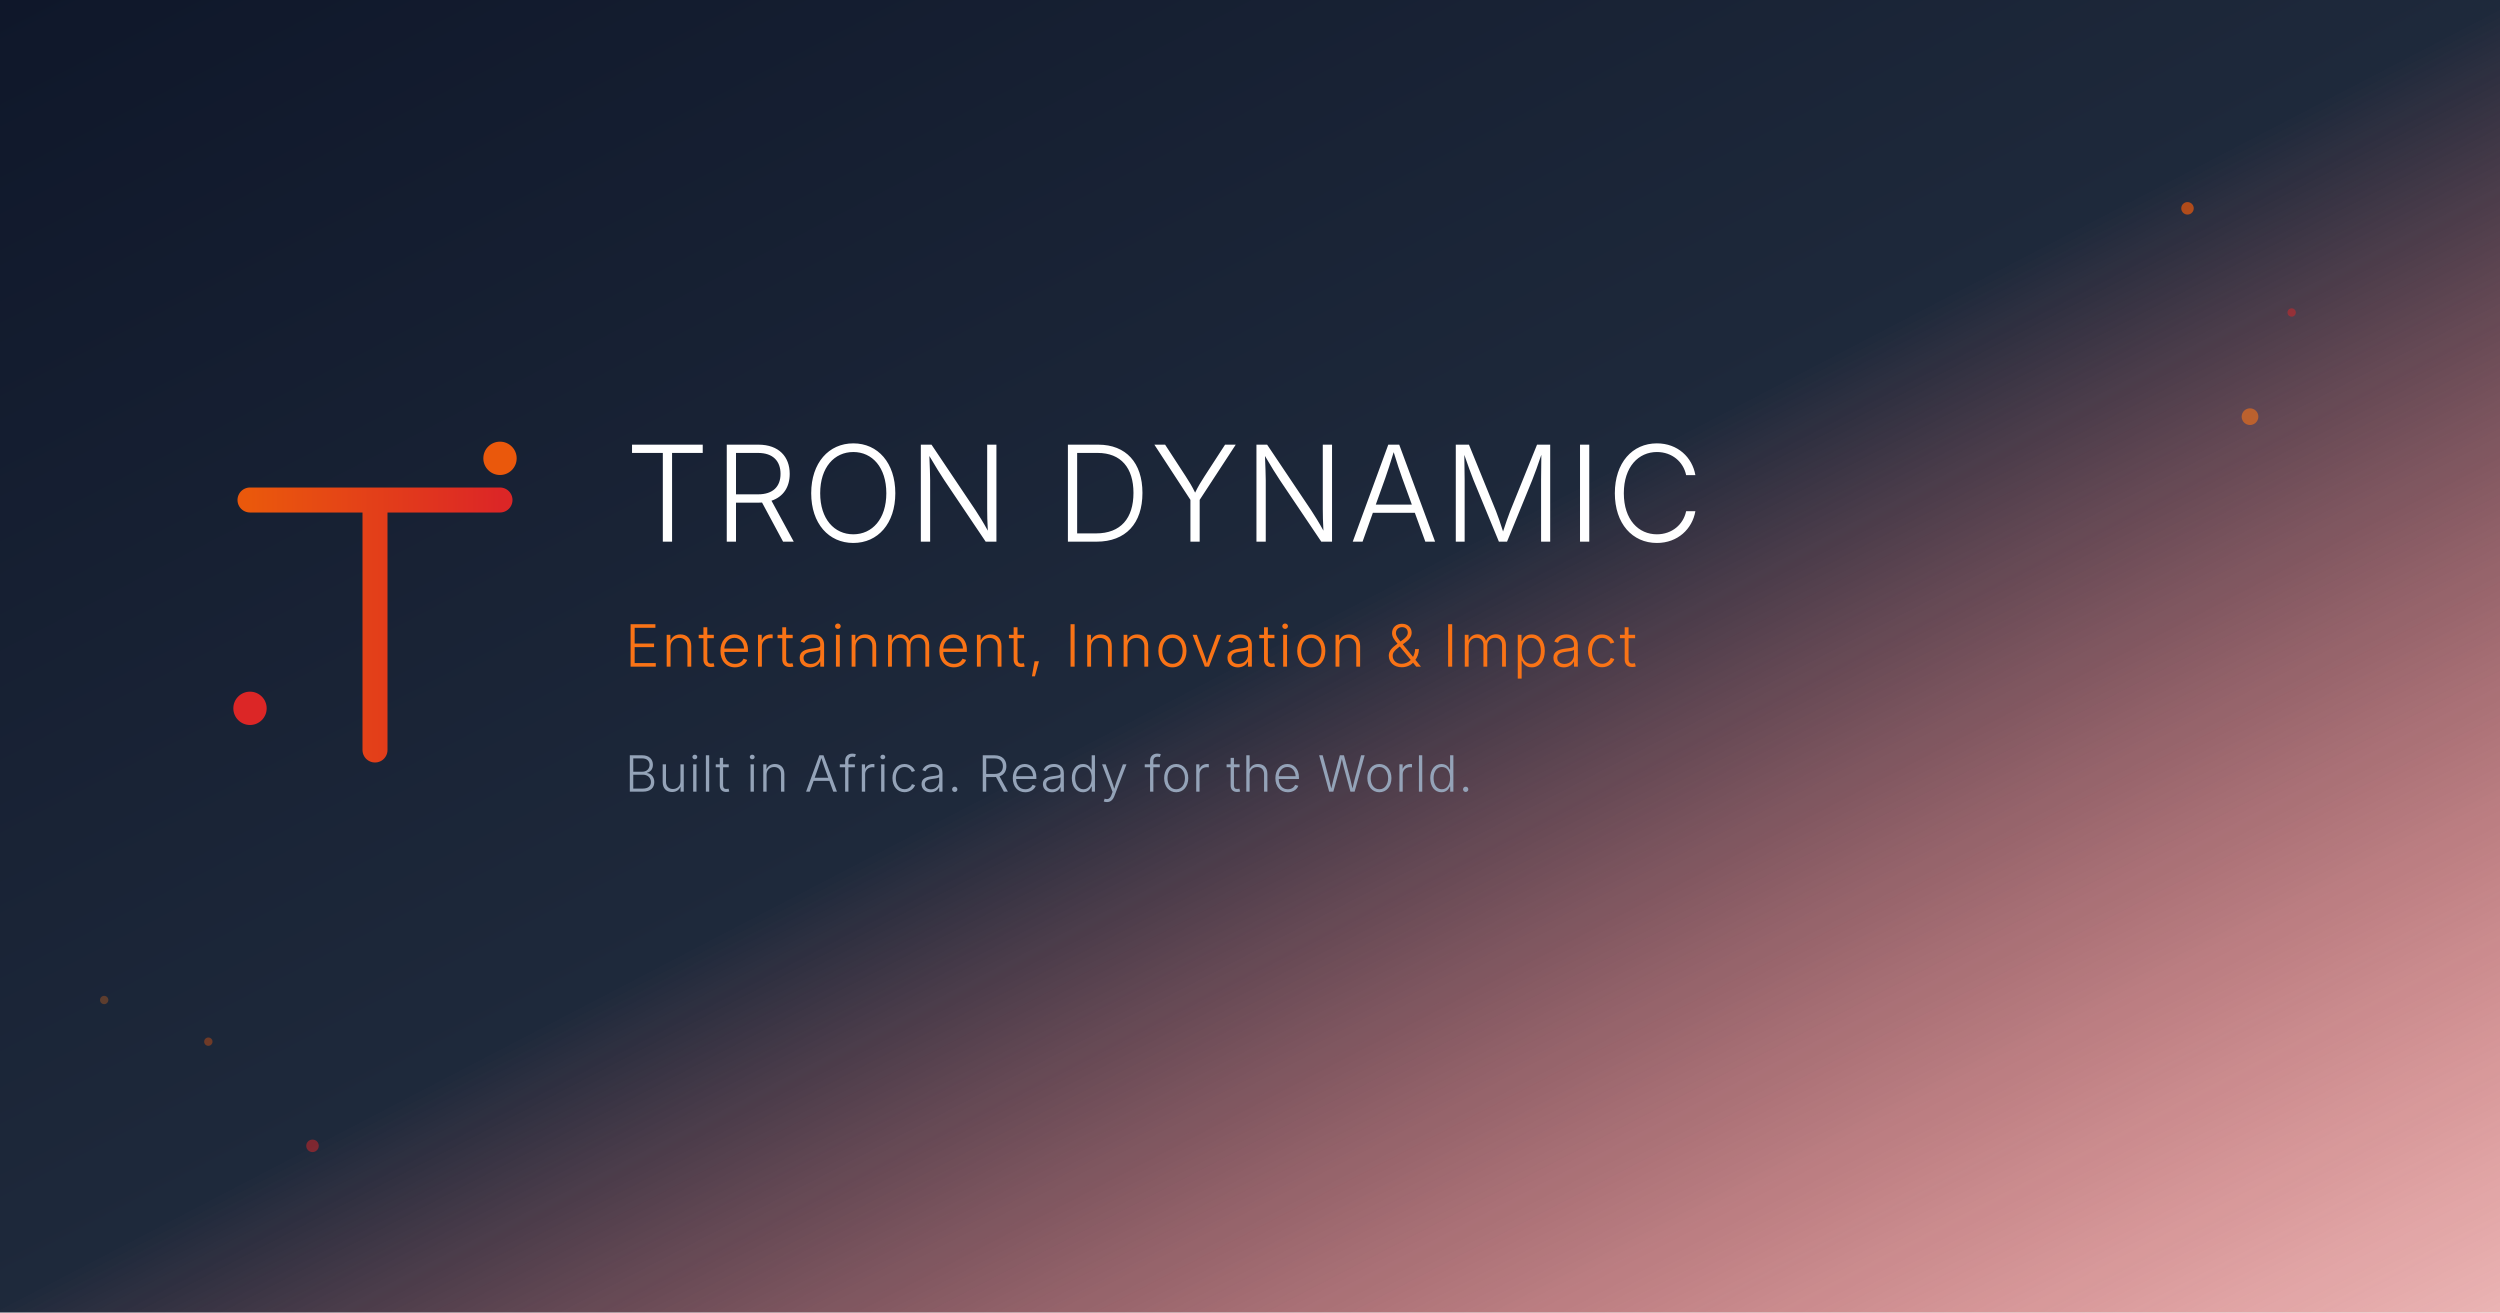
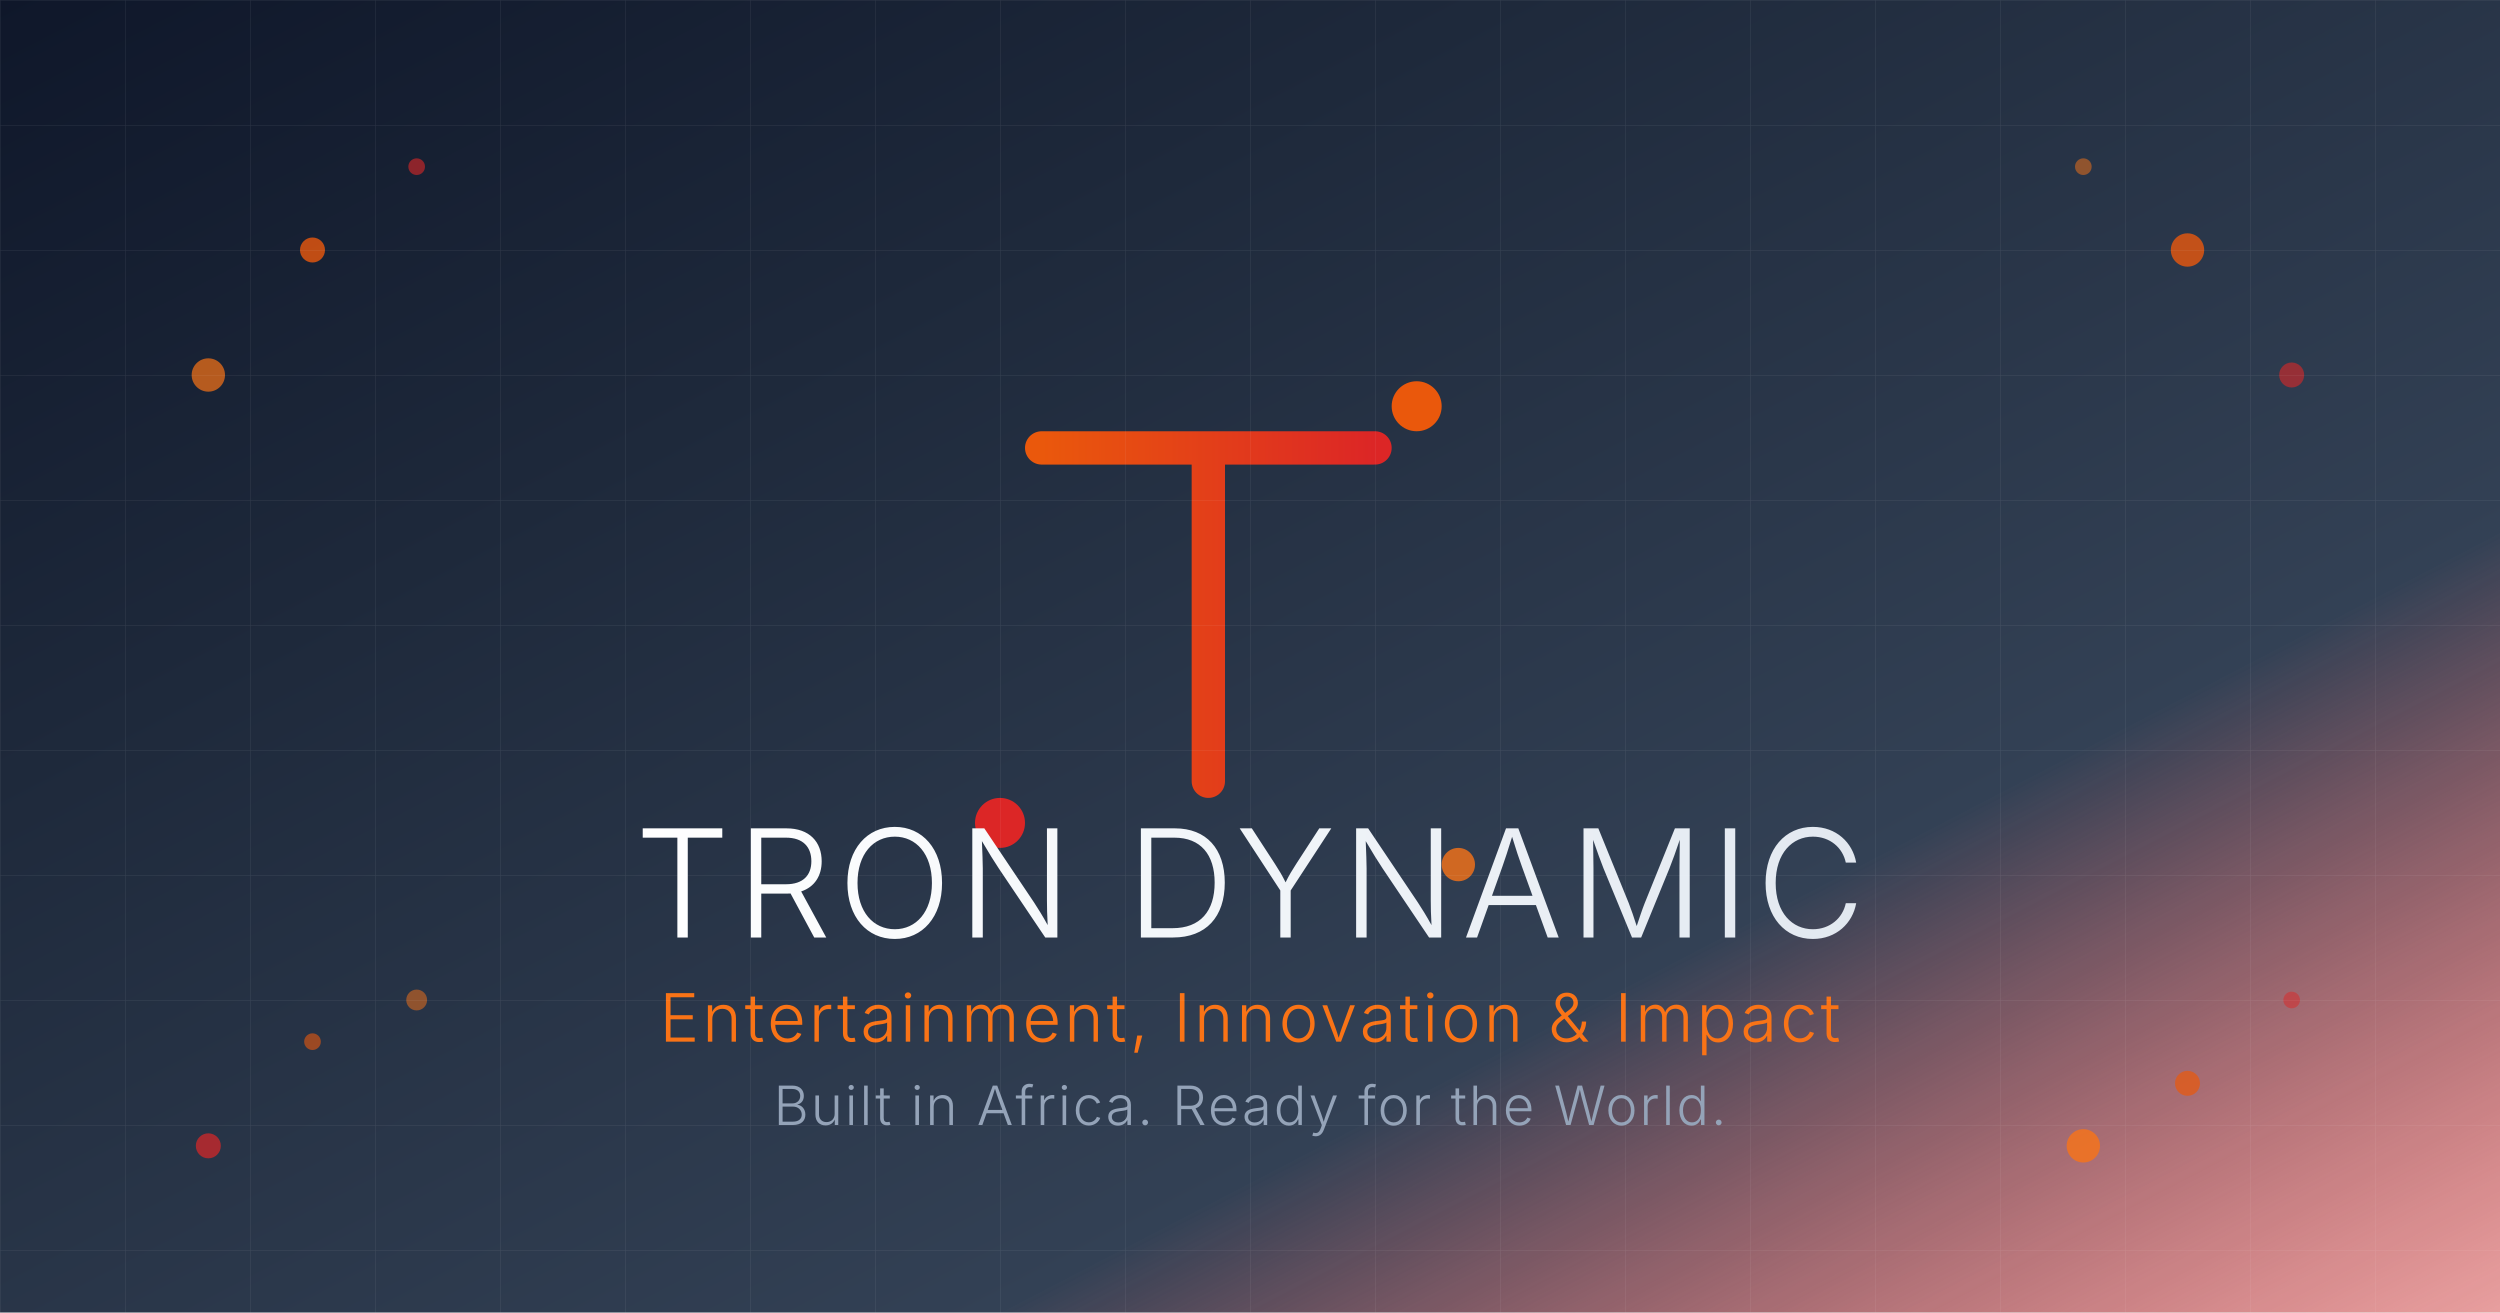
<svg xmlns="http://www.w3.org/2000/svg" width="1200" height="630" viewBox="0 0 1200 630" fill="none">
  <defs>
    <linearGradient id="bgGradient" x1="0%" y1="0%" x2="100%" y2="100%">
      <stop offset="0%" style="stop-color:#0f172a;stop-opacity:1" />
-       <stop offset="50%" style="stop-color:#1e293b;stop-opacity:1" />
-       <stop offset="100%" style="stop-color:#dc2626;stop-opacity:0.3" />
+       <stop offset="30%" style="stop-color:#1e293b;stop-opacity:1" />
+       <stop offset="70%" style="stop-color:#334155;stop-opacity:1" />
+       <stop offset="100%" style="stop-color:#dc2626;stop-opacity:0.4" />
    </linearGradient>
    <linearGradient id="logoGradient" x1="0%" y1="0%" x2="100%" y2="0%">
      <stop offset="0%" style="stop-color:#ea580c;stop-opacity:1" />
      <stop offset="100%" style="stop-color:#dc2626;stop-opacity:1" />
    </linearGradient>
+     <linearGradient id="textGradient" x1="0%" y1="0%" x2="100%" y2="0%">
+       <stop offset="0%" style="stop-color:#ffffff;stop-opacity:1" />
+       <stop offset="50%" style="stop-color:#f1f5f9;stop-opacity:1" />
+       <stop offset="100%" style="stop-color:#e2e8f0;stop-opacity:1" />
+     </linearGradient>
  </defs>
  <rect width="1200" height="630" fill="url(#bgGradient)" />
-   <g transform="translate(100, 150)">
-     <g transform="translate(0, 50)">
-       <path d="M20 40h120M80 40v120" stroke="url(#logoGradient)" stroke-width="12" stroke-linecap="round" />
-       <circle cx="140" cy="20" r="8" fill="#ea580c" />
-       <circle cx="20" cy="140" r="8" fill="#dc2626" />
+   <g transform="translate(600, 315)">
+     <g transform="translate(-100, -100)">
+       <path d="M0 0h160M80 0v160" stroke="url(#logoGradient)" stroke-width="16" stroke-linecap="round" />
+       <circle cx="180" cy="-20" r="12" fill="#ea580c" />
+       <circle cx="-20" cy="180" r="12" fill="#dc2626" />
+       <circle cx="200" cy="200" r="8" fill="#f97316" opacity="0.8" />
    </g>
  </g>
-   <g transform="translate(300, 200)">
-     <text x="0" y="60" font-family="system-ui, -apple-system, sans-serif" font-size="64" font-weight="300" fill="#ffffff" letter-spacing="2px">
+   <g transform="translate(600, 450)">
+     <text x="0" y="0" font-family="system-ui, -apple-system, sans-serif" font-size="72" font-weight="300" fill="url(#textGradient)" letter-spacing="3px" text-anchor="middle">
      TRON DYNAMIC
    </text>
-     <text x="0" y="120" font-family="system-ui, -apple-system, sans-serif" font-size="28" font-weight="300" fill="#f97316" letter-spacing="1px">
+     <text x="0" y="50" font-family="system-ui, -apple-system, sans-serif" font-size="32" font-weight="300" fill="#f97316" letter-spacing="1.5px" text-anchor="middle">
      Entertainment, Innovation &amp; Impact
    </text>
-     <text x="0" y="180" font-family="system-ui, -apple-system, sans-serif" font-size="24" font-weight="300" fill="#94a3b8" letter-spacing="0.5px">
+     <text x="0" y="90" font-family="system-ui, -apple-system, sans-serif" font-size="26" font-weight="300" fill="#94a3b8" letter-spacing="1px" text-anchor="middle">
      Built in Africa. Ready for the World.
    </text>
  </g>
-   <circle cx="1050" cy="100" r="3" fill="#ea580c" opacity="0.7" />
-   <circle cx="1100" cy="150" r="2" fill="#dc2626" opacity="0.5" />
-   <circle cx="1080" cy="200" r="4" fill="#f97316" opacity="0.6" />
-   <circle cx="100" cy="500" r="2" fill="#ea580c" opacity="0.4" />
-   <circle cx="150" cy="550" r="3" fill="#dc2626" opacity="0.5" />
-   <circle cx="50" cy="480" r="2" fill="#f97316" opacity="0.3" />
+   <circle cx="150" cy="120" r="6" fill="#ea580c" opacity="0.8" />
+   <circle cx="200" cy="80" r="4" fill="#dc2626" opacity="0.6" />
+   <circle cx="100" cy="180" r="8" fill="#f97316" opacity="0.7" />
+   <circle cx="1050" cy="120" r="8" fill="#ea580c" opacity="0.8" />
+   <circle cx="1100" cy="180" r="6" fill="#dc2626" opacity="0.6" />
+   <circle cx="1000" cy="80" r="4" fill="#f97316" opacity="0.5" />
+   <circle cx="150" cy="500" r="4" fill="#ea580c" opacity="0.6" />
+   <circle cx="100" cy="550" r="6" fill="#dc2626" opacity="0.7" />
+   <circle cx="200" cy="480" r="5" fill="#f97316" opacity="0.5" />
+   <circle cx="1050" cy="520" r="6" fill="#ea580c" opacity="0.7" />
+   <circle cx="1100" cy="480" r="4" fill="#dc2626" opacity="0.5" />
+   <circle cx="1000" cy="550" r="8" fill="#f97316" opacity="0.8" />
+   <defs>
+     <pattern id="grid" width="60" height="60" patternUnits="userSpaceOnUse">
+       <path d="M 60 0 L 0 0 0 60" fill="none" stroke="#ffffff" stroke-width="0.5" opacity="0.1" />
+     </pattern>
+   </defs>
+   <rect width="1200" height="630" fill="url(#grid)" />
</svg>
